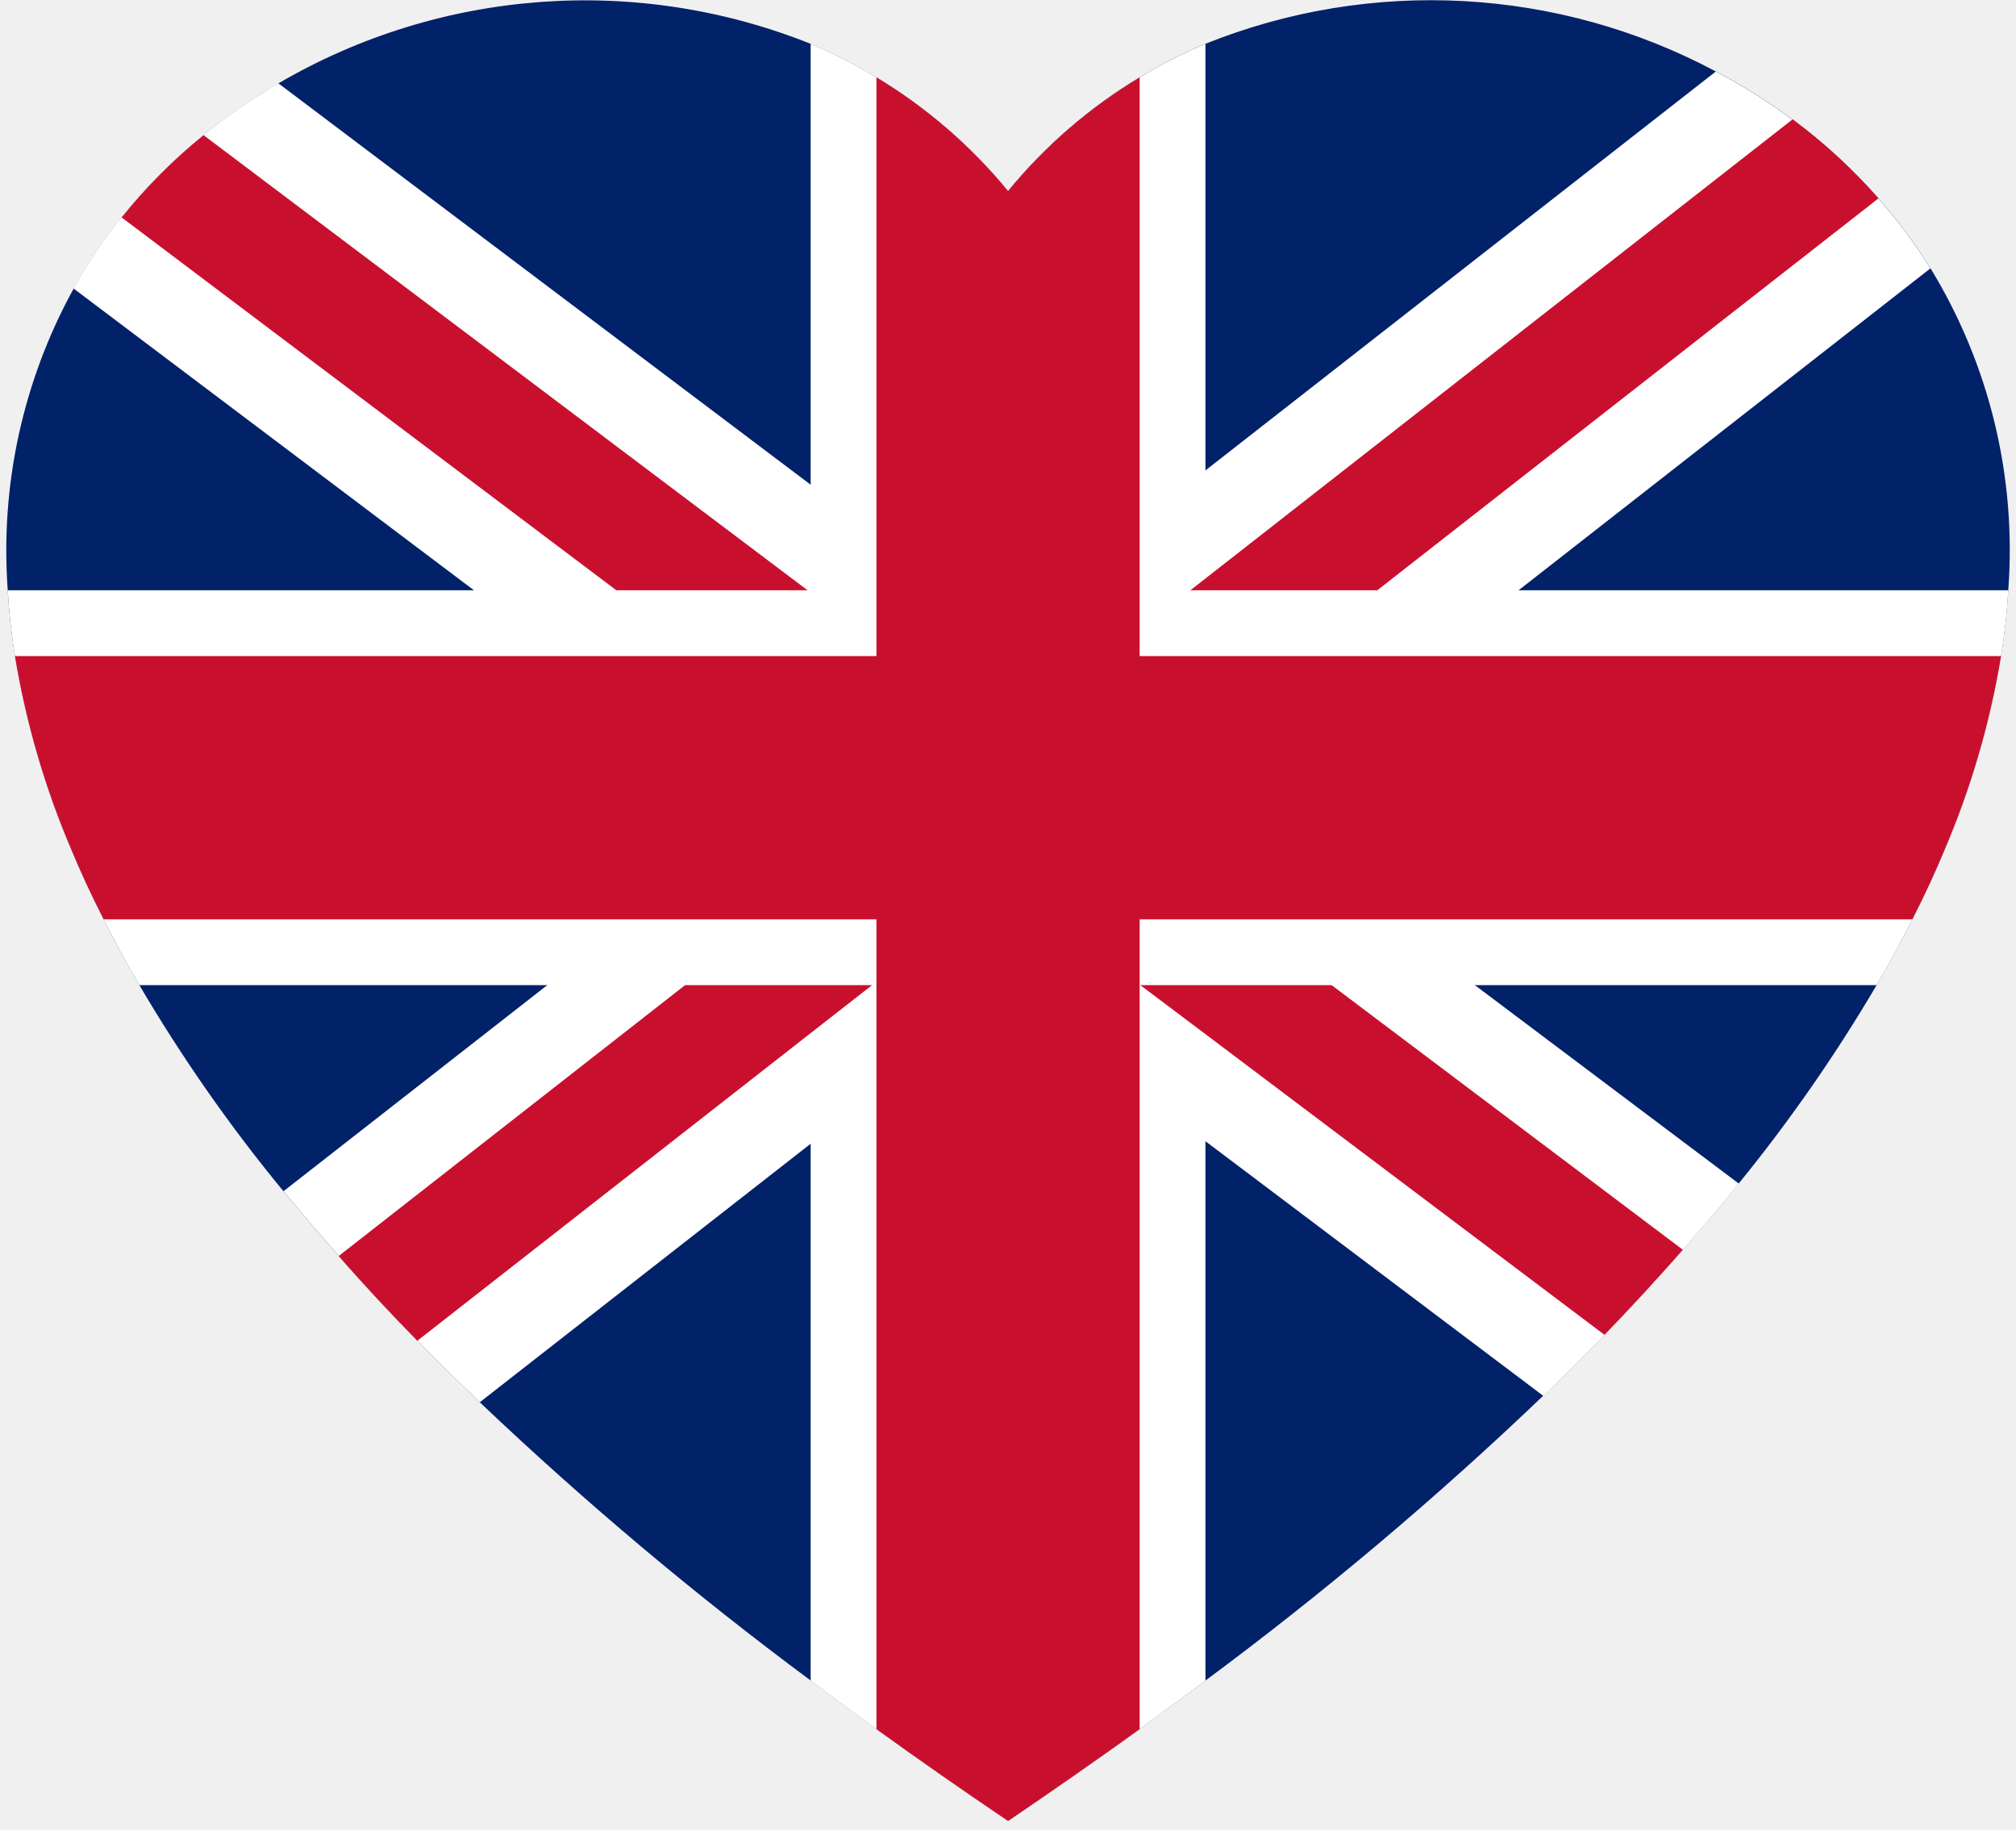
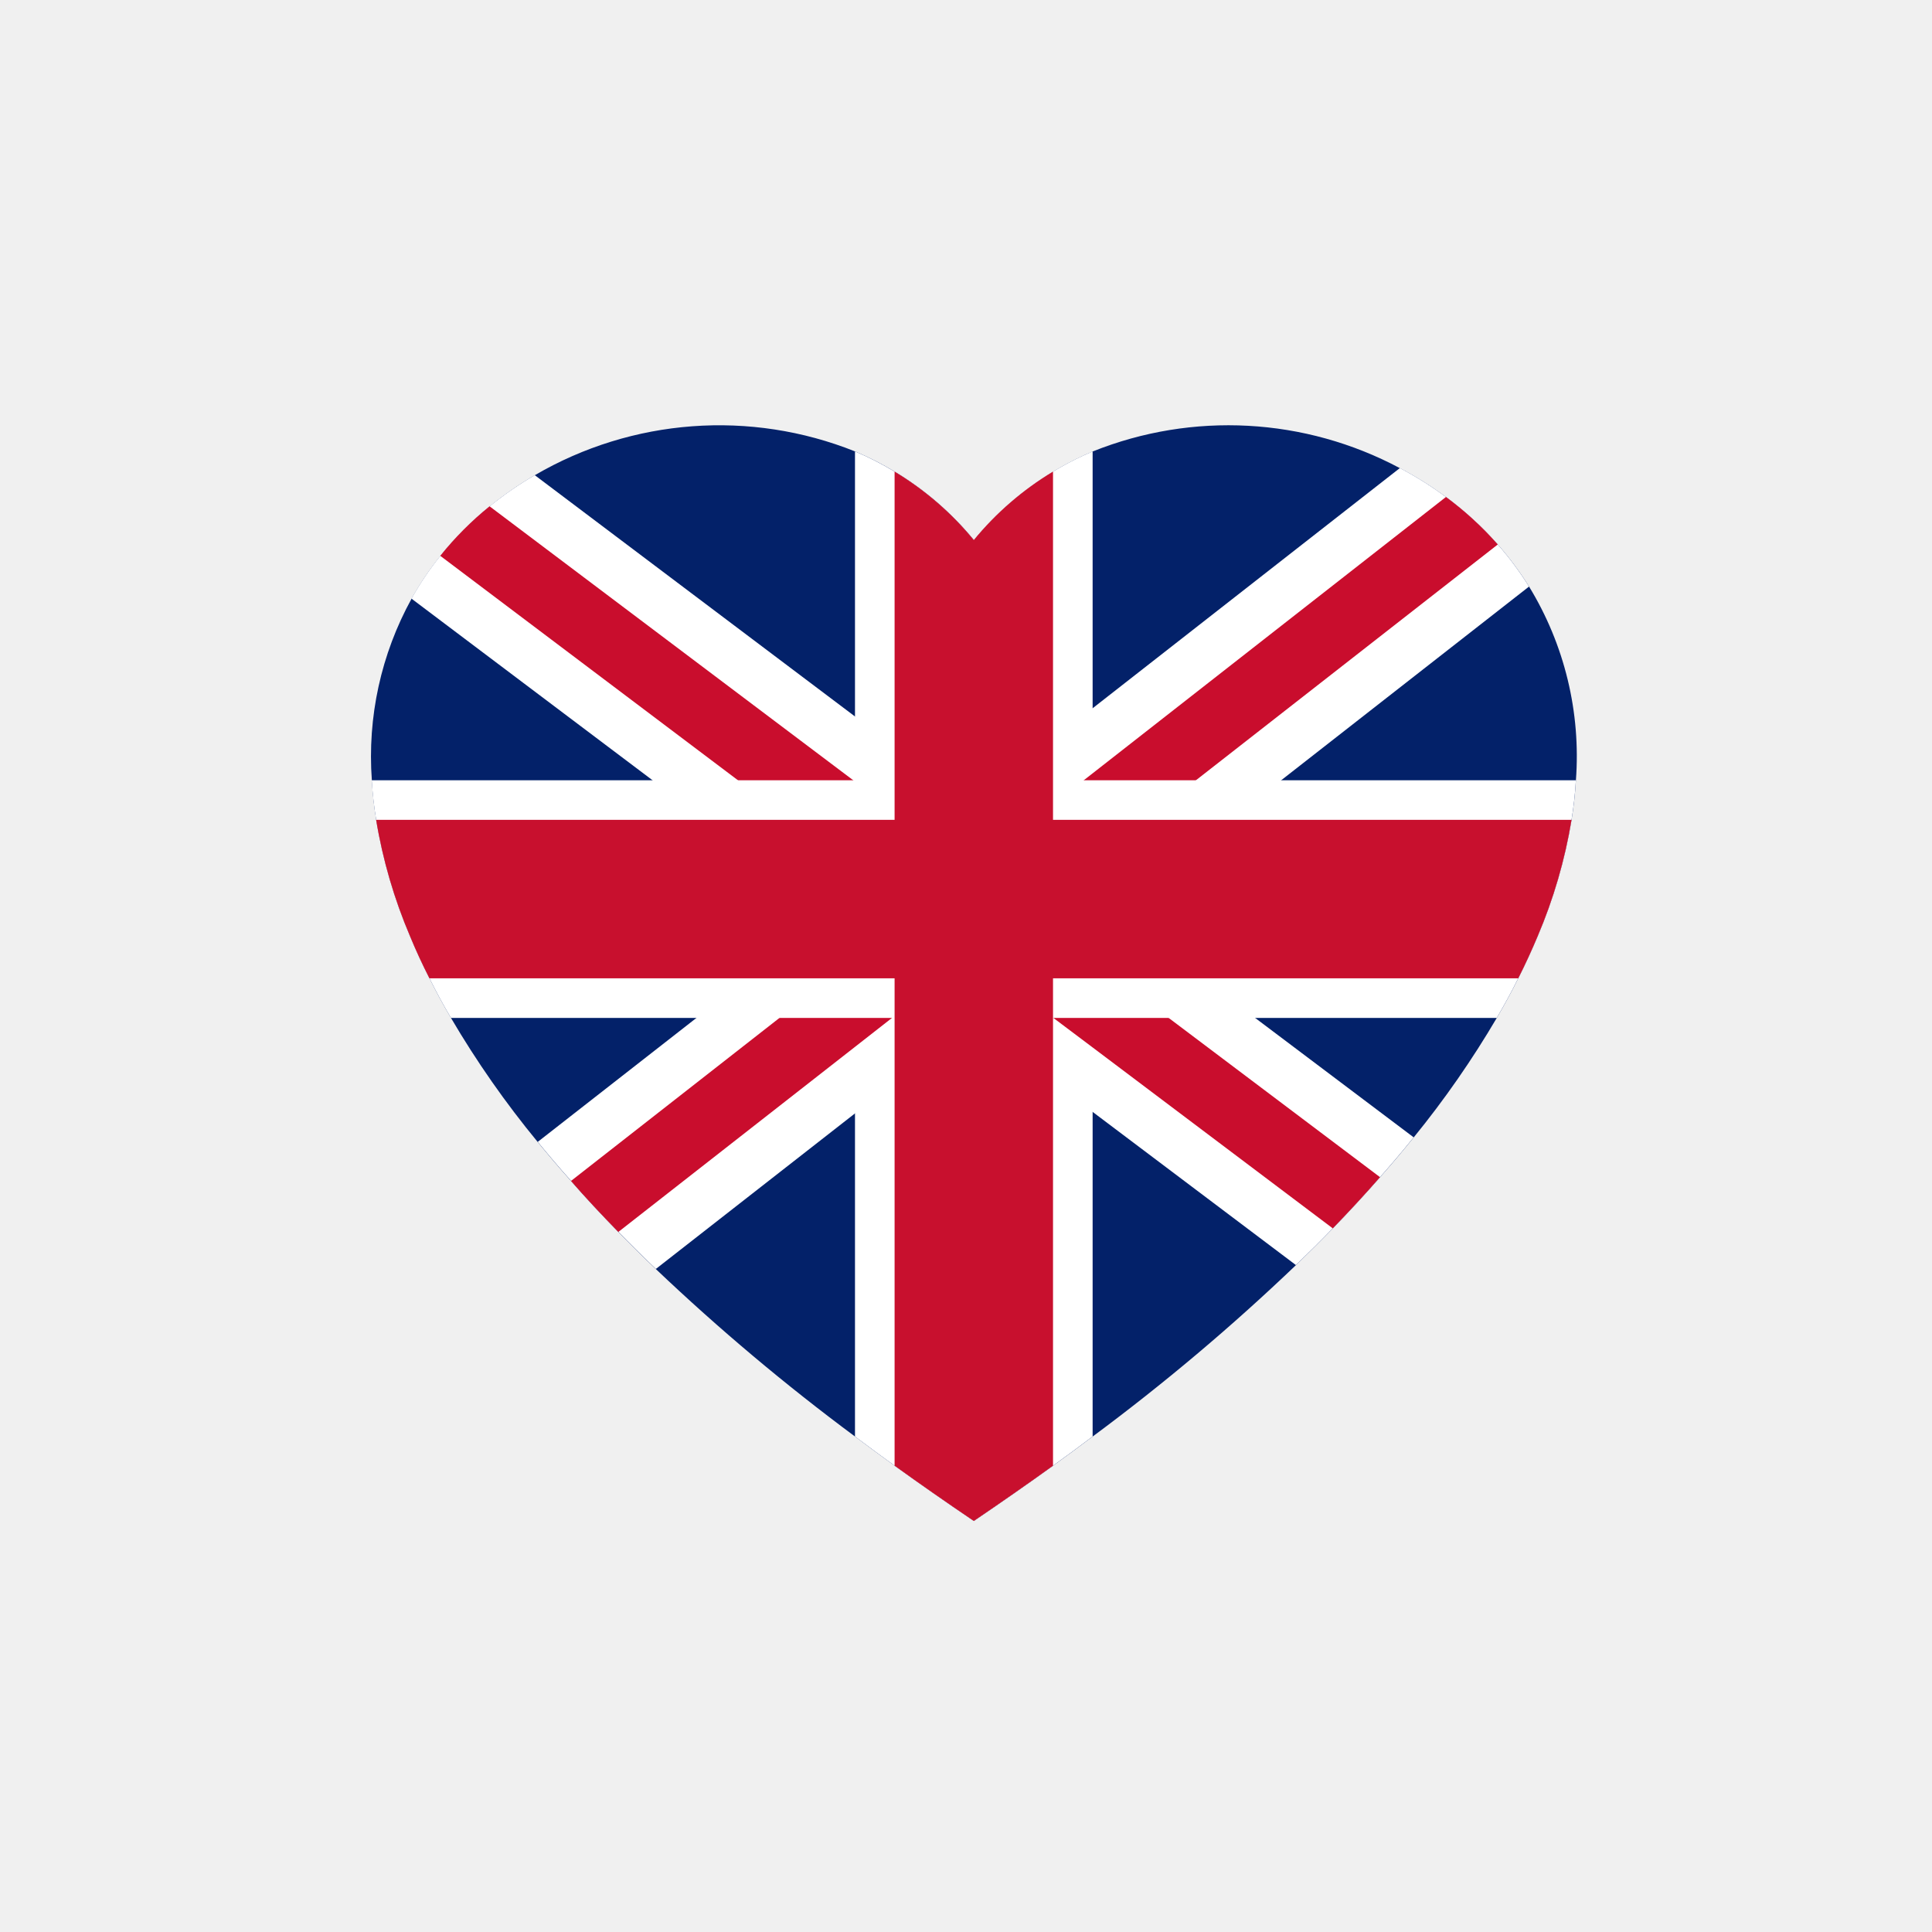
- <svg xmlns="http://www.w3.org/2000/svg" id="Group_1453" data-name="Group 1453" width="43.722" height="39.679" viewBox="0 0 43.722 39.679">
-   <path id="Path_36" data-name="Path 36" d="M863.543,348.928a13.5,13.5,0,0,1-.157,1.427,18.329,18.329,0,0,1-1.224,4.2c-.207.5-.439,1-.7,1.509-.232.467-.492.945-.774,1.427a34.5,34.5,0,0,1-2.99,4.3q-.573.712-1.213,1.434c-.532.607-1.1,1.224-1.7,1.845-.425.439-.867.878-1.327,1.324a76.591,76.591,0,0,1-7.325,6.176q-.7.525-1.427,1.053-1.37.985-2.854,1.991-1.488-1.006-2.854-1.991-.733-.53-1.427-1.053a76.916,76.916,0,0,1-7.175-6.033q-.707-.674-1.352-1.338c-.607-.621-1.177-1.231-1.706-1.837-.425-.471-.821-.942-1.2-1.4a34.448,34.448,0,0,1-3.126-4.471c-.285-.482-.543-.96-.774-1.427-.26-.51-.492-1.013-.7-1.509a18.325,18.325,0,0,1-1.224-4.2,13.52,13.52,0,0,1-.157-1.427,11.768,11.768,0,0,1,1.431-6.544,11.1,11.1,0,0,1,1.038-1.541,11.687,11.687,0,0,1,1.777-1.784,12.813,12.813,0,0,1,1.627-1.124,13.176,13.176,0,0,1,11.539-.856,11.189,11.189,0,0,1,1.427.728,11.076,11.076,0,0,1,2.854,2.465,11.077,11.077,0,0,1,2.854-2.465,11.193,11.193,0,0,1,1.427-.728,13.127,13.127,0,0,1,11.071.6,12.629,12.629,0,0,1,1.656,1.038,11.972,11.972,0,0,1,1.87,1.713,11.5,11.5,0,0,1,1.128,1.516A11.7,11.7,0,0,1,863.543,348.928Z" transform="translate(-819.989 -336.129)" fill="#012169" />
-   <path id="Path_39" data-name="Path 39" d="M872.679,344.747l-8.931,6.979-1.823,1.427-4.214,3.293-.756.592-.774.6-.653.51-.906.71-.478.371-1.349,1.056-.164.128-2.812,2.2-1.427,1.117-7.175,5.605q-.706-.674-1.352-1.338c-.606-.621-1.177-1.231-1.705-1.838-.425-.471-.821-.942-1.2-1.4l5.723-4.471,1.827-1.427,2.972-2.323.91-.714.6-.471.824-.642,1.213-.949.781-.61.746-.585,1.078-.842,1.891-1.477,1.427-1.117,11.071-8.652a12.631,12.631,0,0,1,1.656,1.038,11.975,11.975,0,0,1,1.87,1.713A11.51,11.51,0,0,1,872.679,344.747Z" transform="translate(-830.812 -338.928)" fill="#fff" />
-   <path id="Path_39_-_Outline" data-name="Path 39 - Outline" d="M867.524,339.887l.091.048a12.839,12.839,0,0,1,1.676,1.051,12.146,12.146,0,0,1,1.894,1.735,11.709,11.709,0,0,1,1.143,1.537l.076.121-9.043,7.067-1.823,1.427-4.214,3.293-.756.592-.774.6-.653.51-.906.71-.479.372-1.512,1.184-2.812,2.2L848,363.453l-7.284,5.69-.1-.095c-.452-.431-.908-.883-1.356-1.342-.656-.671-1.215-1.274-1.711-1.843-.366-.406-.737-.84-1.2-1.407l-.1-.126,10.65-8.321.91-.713.6-.471.824-.642,1.213-.949.782-.61.745-.585,2.969-2.319,1.427-1.117Zm4.459,4.419a11.392,11.392,0,0,0-1.036-1.375,11.817,11.817,0,0,0-1.845-1.69,12.505,12.505,0,0,0-1.544-.977l-10.99,8.589-1.427,1.117-2.969,2.319-.745.585-.782.61-1.213.949-.824.642-.6.471-.91.713-4.8,3.75-5.595,4.37c.415.5.755.9,1.091,1.271l0,0c.492.565,1.047,1.164,1.7,1.831.413.423.832.839,1.249,1.239l7.067-5.521,1.427-1.117,2.976-2.326,1.349-1.056.479-.371.906-.71.653-.51.774-.6.756-.592,4.214-3.293,1.823-1.427Z" transform="translate(-830.327 -338.523)" fill="rgba(0,0,0,0)" />
-   <path id="Path_37" data-name="Path 37" d="M860.322,365.049q-.573.712-1.213,1.434c-.532.607-1.1,1.224-1.7,1.845-.425.439-.867.878-1.327,1.324l-7.325-5.52-1.427-1.078-2.9-2.18-.167-.128-1.4-1.049-.5-.378-.749-.564-.817-.614-.61-.46-.91-.685-4.492-3.386-1.895-1.427-8.684-6.544a11.1,11.1,0,0,1,1.038-1.541,11.677,11.677,0,0,1,1.777-1.784,12.8,12.8,0,0,1,1.627-1.124l11.539,8.7,1.427,1.074,1.624,1.224,1.117.842.778.585.746.56,1.445,1.088.621.467.806.61.756.567,3.2,2.415,1.895,1.427Z" transform="translate(-822.612 -339.384)" fill="#fff" />
-   <path id="Path_37_-_Outline" data-name="Path 37 - Outline" d="M855.65,369.452l-7.434-5.6-1.427-1.078-2.9-2.18-.169-.129-1.394-1.048-.5-.378-1.566-1.177-.61-.461-.91-.685-6.387-4.813-8.795-6.627.067-.121a11.274,11.274,0,0,1,1.053-1.563,11.86,11.86,0,0,1,1.8-1.808,12.976,12.976,0,0,1,1.647-1.138l.091-.053.084.063,11.539,8.7,1.427,1.074,2.74,2.066,1.523,1.145,2.066,1.556.807.61.756.567,3.2,2.416,7.738,5.829-.1.128c-.393.489-.8.974-1.218,1.44-.552.629-1.126,1.252-1.707,1.85-.392.4-.827.839-1.331,1.327Zm-31.676-24.264,10.468,7.887,6.012,4.531,1.566,1.177.5.379,1.395,1.049.169.129,2.9,2.179,1.427,1.078,7.216,5.438c.46-.447.862-.849,1.226-1.225.577-.594,1.148-1.213,1.7-1.839.376-.423.747-.86,1.106-1.3l-7.476-5.631-3.2-2.416-.756-.567-.807-.611-2.066-1.555-1.523-1.145-2.74-2.066-1.427-1.074L828.2,340.972a12.686,12.686,0,0,0-1.516,1.057,11.547,11.547,0,0,0-1.753,1.76A11.035,11.035,0,0,0,823.974,345.187Z" transform="translate(-822.169 -338.975)" fill="rgba(0,0,0,0)" />
-   <path id="Path_40" data-name="Path 40" d="M877.563,338.79v35.494q-.7.525-1.427,1.053-1.37.985-2.854,1.991-1.488-1.006-2.854-1.991-.733-.53-1.427-1.053V338.79a11.207,11.207,0,0,1,1.427.728,11.078,11.078,0,0,1,2.854,2.465,11.2,11.2,0,0,1,4.282-3.193Z" transform="translate(-851.42 -337.841)" fill="#fff" />
-   <path id="Path_40_-_Outline" data-name="Path 40 - Outline" d="M868.5,338.035l.221.093a11.4,11.4,0,0,1,1.447.738,11.226,11.226,0,0,1,2.772,2.354,11.224,11.224,0,0,1,2.773-2.354,11.376,11.376,0,0,1,1.447-.738l.221-.093v35.813l-.063.048c-.457.344-.924.689-1.43,1.055-.951.683-1.912,1.354-2.859,1.994l-.089.06-.089-.06c-.947-.64-1.909-1.311-2.858-1.994-.507-.367-.975-.712-1.43-1.055l-.063-.048Zm8.563,35.655V338.518a11.045,11.045,0,0,0-1.186.621,10.921,10.921,0,0,0-2.814,2.431l-.123.149-.123-.149a10.927,10.927,0,0,0-2.814-2.43,11.061,11.061,0,0,0-1.187-.621V373.69c.434.326.88.655,1.361,1,.917.659,1.846,1.307,2.761,1.928.915-.62,1.844-1.268,2.762-1.928C876.182,374.346,876.628,374.018,877.063,373.69Z" transform="translate(-851.079 -337.326)" fill="rgba(0,0,0,0)" />
-   <path id="Path_41" data-name="Path 41" d="M860.98,368.51c-.532.607-1.1,1.224-1.7,1.845l-8.652-6.519-1.413-1.063-.014-.011-1.385-1.045-.492-.371-1.07-.806-2.066-1.556-.7-.525-.824-.621-.6-.453-2.319-1.748-1.895-1.427-10.729-8.085a11.666,11.666,0,0,1,1.777-1.784l13.1,9.869.064.05,1.427,1.074.4.3.81.61,1.52,1.145,2.066,1.556.91.685.653.492.774.585.842.635,1.895,1.427Z" transform="translate(-824.483 -341.41)" fill="#c8102e" />
-   <path id="Path_42" data-name="Path 42" d="M873.713,345.1l-10.872,8.5-1.827,1.427-1.9,1.484-.806.632-.621.485-.91.71-2.037,1.591-1.031.806-.482.378-1.249.974-.093.075-1.334,1.042-8.528,6.669c-.607-.621-1.177-1.231-1.705-1.838l7.511-5.873,1.827-1.427.9-.7.61-.478.817-.639.7-.546,2.037-1.591,1.531-1.2.717-.56.728-.571,1.1-.856.328-.257,12.727-9.951A11.969,11.969,0,0,1,873.713,345.1Z" transform="translate(-832.973 -340.799)" fill="#c8102e" />
-   <path id="Path_38" data-name="Path 38" d="M863.543,348.928a13.5,13.5,0,0,1-.157,1.427,18.329,18.329,0,0,1-1.224,4.2c-.207.5-.439,1-.7,1.509-.232.467-.492.945-.774,1.427a34.5,34.5,0,0,1-2.99,4.3q-.573.712-1.213,1.434c-.532.607-1.1,1.224-1.7,1.845-.425.439-.867.878-1.327,1.324a76.591,76.591,0,0,1-7.325,6.176q-.7.525-1.427,1.053-1.37.985-2.854,1.991-1.488-1.006-2.854-1.991-.733-.53-1.427-1.053a76.916,76.916,0,0,1-7.175-6.033q-.707-.674-1.352-1.338c-.607-.621-1.177-1.231-1.706-1.837-.425-.471-.821-.942-1.2-1.4a34.448,34.448,0,0,1-3.126-4.471c-.285-.482-.543-.96-.774-1.427-.26-.51-.492-1.013-.7-1.509a18.325,18.325,0,0,1-1.224-4.2,13.52,13.52,0,0,1-.157-1.427,11.768,11.768,0,0,1,1.431-6.544,11.1,11.1,0,0,1,1.038-1.541,11.687,11.687,0,0,1,1.777-1.784,12.813,12.813,0,0,1,1.627-1.124,13.176,13.176,0,0,1,11.539-.856,11.189,11.189,0,0,1,1.427.728,11.076,11.076,0,0,1,2.854,2.465,11.077,11.077,0,0,1,2.854-2.465,11.193,11.193,0,0,1,1.427-.728,13.127,13.127,0,0,1,11.071.6,12.629,12.629,0,0,1,1.656,1.038,11.972,11.972,0,0,1,1.87,1.713,11.5,11.5,0,0,1,1.128,1.516A11.7,11.7,0,0,1,863.543,348.928Z" transform="translate(-819.989 -336.129)" fill="none" />
-   <path id="Path_43" data-name="Path 43" d="M863.587,372a13.5,13.5,0,0,1-.157,1.427,18.318,18.318,0,0,1-1.224,4.2q-.31.744-.7,1.509c-.232.467-.492.946-.774,1.427H823.054c-.285-.482-.542-.96-.774-1.427-.261-.51-.492-1.013-.7-1.509a18.328,18.328,0,0,1-1.224-4.2A13.5,13.5,0,0,1,820.2,372Z" transform="translate(-820.032 -359.201)" fill="#fff" />
-   <path id="Path_43_-_Outline" data-name="Path 43 - Outline" d="M819.672,371.5h43.722l-.009.167a13.713,13.713,0,0,1-.159,1.444,18.571,18.571,0,0,1-1.234,4.235c-.212.509-.449,1.02-.7,1.519-.227.458-.489.941-.779,1.436l-.046.079H822.6l-.046-.078c-.272-.458-.534-.942-.78-1.437s-.491-1.01-.7-1.519a18.558,18.558,0,0,1-1.234-4.236,13.7,13.7,0,0,1-.159-1.444Zm43.386.318H820.009c.027.4.076.816.145,1.243a18.248,18.248,0,0,0,1.214,4.164c.21.5.443,1.007.694,1.5v0c.228.46.471.91.723,1.339h37.5c.268-.462.511-.912.723-1.339v0c.251-.492.485-1,.694-1.5a18.239,18.239,0,0,0,1.213-4.163C862.982,372.634,863.031,372.216,863.058,371.818Z" transform="translate(-819.672 -358.86)" fill="rgba(0,0,0,0)" />
-   <path id="Path_44" data-name="Path 44" d="M863.713,376a18.316,18.316,0,0,1-1.224,4.2q-.31.744-.7,1.509H822.563q-.391-.765-.7-1.509a18.33,18.33,0,0,1-1.224-4.2Z" transform="translate(-820.315 -361.774)" fill="#c8102e" />
-   <path id="Path_45" data-name="Path 45" d="M878.709,340.83v35.819q-1.37.985-2.854,1.991-1.488-1.006-2.854-1.991V340.83a11.074,11.074,0,0,1,2.854,2.466A11.079,11.079,0,0,1,878.709,340.83Z" transform="translate(-853.993 -339.153)" fill="#c8102e" />
+ <svg xmlns="http://www.w3.org/2000/svg" width="100" height="100" viewBox="0 0 100 100">
+   <g id="Group_1685" data-name="Group 1685" transform="translate(-11334 -15998)">
+     <rect id="Rectangle_3155" data-name="Rectangle 3155" width="100" height="100" transform="translate(11334 15998)" fill="none" />
+     <g id="Group_1683" data-name="Group 1683" transform="translate(11353 16020)">
+       <path id="Path_36" data-name="Path 36" d="M882.495,354.515a19.442,19.442,0,0,1-.226,2.05,26.328,26.328,0,0,1-1.758,6.033q-.446,1.069-1,2.168c-.333.671-.708,1.358-1.112,2.05A49.535,49.535,0,0,1,874.1,373q-.823,1.023-1.743,2.061c-.764.871-1.579,1.758-2.445,2.65-.61.63-1.246,1.261-1.907,1.9a110.011,110.011,0,0,1-10.523,8.872q-1,.754-2.05,1.512-1.968,1.414-4.1,2.86-2.137-1.446-4.1-2.86-1.053-.761-2.05-1.512a110.493,110.493,0,0,1-10.308-8.667q-1.015-.969-1.943-1.922c-.871-.892-1.692-1.768-2.45-2.64-.61-.677-1.179-1.353-1.722-2.014a49.514,49.514,0,0,1-4.49-6.422c-.41-.692-.779-1.379-1.112-2.05-.374-.733-.707-1.456-1-2.168a26.315,26.315,0,0,1-1.758-6.033,19.428,19.428,0,0,1-.226-2.05,16.906,16.906,0,0,1,2.056-9.4,15.926,15.926,0,0,1,1.492-2.214,16.781,16.781,0,0,1,2.552-2.563,18.389,18.389,0,0,1,2.337-1.615,18.927,18.927,0,0,1,16.576-1.23,16.079,16.079,0,0,1,2.05,1.046,15.912,15.912,0,0,1,4.1,3.542,16.084,16.084,0,0,1,6.151-4.587,18.858,18.858,0,0,1,15.9.866,18.146,18.146,0,0,1,2.378,1.492,17.2,17.2,0,0,1,2.686,2.46,16.552,16.552,0,0,1,1.62,2.178A16.811,16.811,0,0,1,882.495,354.515Z" transform="translate(-819.926 -336.129)" fill="#032169" />
+       <path id="Path_39" data-name="Path 39" d="M888.272,346.61l-12.829,10.026-2.619,2.05-6.053,4.731-1.087.851-1.112.866-.938.733-1.3,1.02-.687.533-1.937,1.517-.236.184-4.039,3.157-2.05,1.6-10.308,8.052q-1.015-.969-1.943-1.922c-.871-.892-1.691-1.768-2.45-2.64-.61-.677-1.179-1.353-1.722-2.014l8.222-6.422,2.624-2.05,4.27-3.337,1.307-1.025.866-.677,1.184-.923,1.743-1.363,1.122-.877,1.072-.841,1.548-1.21,2.716-2.122,2.05-1.6,15.9-12.43a18.146,18.146,0,0,1,2.378,1.492,17.2,17.2,0,0,1,2.686,2.46A16.522,16.522,0,0,1,888.272,346.61Z" transform="translate(-828.129 -338.25)" fill="#fff" />
+       <path id="Path_39_-_Outline" data-name="Path 39 - Outline" d="M881.177,339.887l.13.068a18.427,18.427,0,0,1,2.408,1.51,17.45,17.45,0,0,1,2.722,2.493,16.838,16.838,0,0,1,1.642,2.208l.108.174L875.2,356.493l-2.619,2.05-6.054,4.731-1.086.851-1.113.867-.937.733-1.3,1.02-.688.534-2.172,1.7-4.039,3.158-2.05,1.6-10.463,8.174-.143-.136c-.65-.62-1.305-1.268-1.948-1.928-.942-.964-1.745-1.83-2.457-2.648-.526-.584-1.059-1.207-1.728-2.021l-.148-.181,15.3-11.953,1.307-1.025.867-.677,1.184-.923,1.742-1.363,1.123-.877,1.07-.84,4.265-3.332,2.05-1.6Zm6.405,6.348a16.4,16.4,0,0,0-1.488-1.975,17,17,0,0,0-2.651-2.428,17.979,17.979,0,0,0-2.218-1.4l-15.788,12.339-2.05,1.6-4.265,3.332-1.071.84-1.123.877-1.742,1.363-1.185.923-.866.676-1.307,1.025-6.894,5.387-8.037,6.278c.6.722,1.085,1.291,1.567,1.826l0,0c.706.811,1.5,1.672,2.441,2.63.593.607,1.2,1.206,1.794,1.78l10.152-7.931,2.05-1.6,4.275-3.342,1.938-1.517.688-.534,1.3-1.019.938-.733,1.112-.866,1.086-.85,6.053-4.731,2.619-2.05Z" transform="translate(-827.742 -337.928)" fill="rgba(0,0,0,0)" />
+       <path id="Path_37" data-name="Path 37" d="M876.086,375.465q-.823,1.022-1.743,2.061c-.763.871-1.578,1.758-2.445,2.65-.61.63-1.245,1.261-1.907,1.9l-10.523-7.929-2.05-1.548-4.162-3.132-.241-.185-2-1.507-.717-.543-1.077-.81-1.174-.882-.877-.661-1.307-.984-6.453-4.864-2.722-2.05-12.476-9.4a15.942,15.942,0,0,1,1.491-2.214,16.77,16.77,0,0,1,2.553-2.563,18.387,18.387,0,0,1,2.337-1.614l16.576,12.491,2.05,1.543,2.332,1.758,1.6,1.21,1.117.841,1.071.8,2.076,1.563.892.671,1.158.877,1.087.815,4.6,3.47,2.722,2.05Z" transform="translate(-821.914 -338.596)" fill="#fff" />
+       <path id="Path_37_-_Outline" data-name="Path 37 - Outline" d="M869.658,382.051,858.979,374l-2.051-1.548-4.162-3.132-.242-.186-2-1.506-.718-.544-2.249-1.691-.877-.662-1.307-.984-9.175-6.914-12.634-9.52.1-.174a16.2,16.2,0,0,1,1.513-2.246,17.043,17.043,0,0,1,2.587-2.6,18.615,18.615,0,0,1,2.366-1.634l.131-.076.121.091,16.576,12.491,2.05,1.543,3.937,2.968,2.188,1.645,2.968,2.235,1.159.877,1.086.814,4.6,3.47,11.116,8.373-.148.184c-.565.7-1.154,1.4-1.75,2.069-.792.9-1.618,1.8-2.452,2.657-.562.582-1.188,1.205-1.912,1.906Zm-45.5-34.857,15.038,11.33,8.637,6.51,2.25,1.691.718.544,2,1.506.242.186,4.16,3.131,2.051,1.548,10.367,7.812c.661-.643,1.238-1.22,1.761-1.76.829-.854,1.649-1.742,2.437-2.642.54-.608,1.073-1.235,1.588-1.87l-10.739-8.09-4.6-3.47-1.086-.815-1.159-.877-2.967-2.234-2.189-1.645-3.937-2.968-2.05-1.543-16.455-12.4a18.207,18.207,0,0,0-2.178,1.518,16.583,16.583,0,0,0-2.518,2.528A15.848,15.848,0,0,0,824.154,347.194Z" transform="translate(-821.561 -338.27)" fill="rgba(0,0,0,0)" />
+       <path id="Path_40" data-name="Path 40" d="M881.3,338.79v50.989q-1,.754-2.05,1.512-1.969,1.414-4.1,2.86-2.138-1.445-4.1-2.86Q870,390.53,869,389.779V338.79a16.081,16.081,0,0,1,2.05,1.046,15.915,15.915,0,0,1,4.1,3.542,16.088,16.088,0,0,1,6.151-4.587Z" transform="translate(-843.746 -337.426)" fill="#fff" />
+       <path id="Path_40_-_Outline" data-name="Path 40 - Outline" d="M868.5,338.035l.317.134a16.374,16.374,0,0,1,2.079,1.06,16.126,16.126,0,0,1,3.982,3.382,16.129,16.129,0,0,1,3.983-3.382,16.36,16.36,0,0,1,2.079-1.06l.317-.134v51.448l-.091.068c-.656.495-1.328.99-2.054,1.515-1.365.981-2.747,1.945-4.106,2.864l-.128.086-.128-.086c-1.36-.92-2.742-1.883-4.106-2.864-.729-.527-1.4-1.022-2.055-1.515l-.091-.068Zm12.3,51.22V338.728a15.852,15.852,0,0,0-5.747,4.384l-.176.214-.176-.214a15.69,15.69,0,0,0-4.041-3.491,15.909,15.909,0,0,0-1.7-.893v50.527c.623.469,1.263.941,1.956,1.441,1.317.947,2.652,1.878,3.967,2.77,1.315-.891,2.648-1.822,3.967-2.77C879.536,390.2,880.176,389.726,880.8,389.255Z" transform="translate(-843.474 -337.016)" fill="rgba(0,0,0,0)" />
+       <path id="Path_41" data-name="Path 41" d="M875.762,379.061c-.764.871-1.579,1.758-2.445,2.65l-12.43-9.364-2.03-1.527-.02-.015-1.989-1.5-.707-.533L854.6,367.61l-2.968-2.235-1-.753-1.184-.892-.866-.651-3.332-2.512-2.722-2.05L827.12,346.9a16.763,16.763,0,0,1,2.552-2.563l18.821,14.178.092.072,2.05,1.543.579.436,1.164.876,2.184,1.645,2.968,2.235,1.307.984.938.707,1.113.841,1.209.912,2.722,2.05Z" transform="translate(-823.332 -340.131)" fill="#c90d2d" />
+       <path id="Path_42" data-name="Path 42" d="M888.291,345.85l-15.618,12.2-2.625,2.05-2.726,2.132-1.159.907-.892.7-1.307,1.02-2.927,2.286-1.481,1.158-.692.543-1.794,1.4-.133.108-1.917,1.5-12.25,9.58c-.871-.892-1.691-1.768-2.45-2.64l10.789-8.437,2.624-2.05,1.287-1,.876-.687,1.174-.918,1-.784L861,362.626l2.2-1.717,1.03-.8,1.046-.82,1.579-1.23.472-.369,18.283-14.3A17.2,17.2,0,0,1,888.291,345.85Z" transform="translate(-829.766 -339.668)" fill="#c90d2d" />
+       <path id="Path_38" data-name="Path 38" d="M882.495,354.515a19.442,19.442,0,0,1-.226,2.05,26.328,26.328,0,0,1-1.758,6.033q-.446,1.069-1,2.168c-.333.671-.708,1.358-1.112,2.05A49.535,49.535,0,0,1,874.1,373q-.823,1.023-1.743,2.061c-.764.871-1.579,1.758-2.445,2.65-.61.63-1.246,1.261-1.907,1.9a110.011,110.011,0,0,1-10.523,8.872q-1,.754-2.05,1.512-1.968,1.414-4.1,2.86-2.137-1.446-4.1-2.86-1.053-.761-2.05-1.512a110.493,110.493,0,0,1-10.308-8.667q-1.015-.969-1.943-1.922c-.871-.892-1.692-1.768-2.45-2.64-.61-.677-1.179-1.353-1.722-2.014a49.514,49.514,0,0,1-4.49-6.422c-.41-.692-.779-1.379-1.112-2.05-.374-.733-.707-1.456-1-2.168a26.315,26.315,0,0,1-1.758-6.033,19.428,19.428,0,0,1-.226-2.05,16.906,16.906,0,0,1,2.056-9.4,15.926,15.926,0,0,1,1.492-2.214,16.781,16.781,0,0,1,2.552-2.563,18.389,18.389,0,0,1,2.337-1.615,18.927,18.927,0,0,1,16.576-1.23,16.079,16.079,0,0,1,2.05,1.046,15.912,15.912,0,0,1,4.1,3.542,16.084,16.084,0,0,1,6.151-4.587,18.858,18.858,0,0,1,15.9.866,18.146,18.146,0,0,1,2.378,1.492,17.2,17.2,0,0,1,2.686,2.46,16.552,16.552,0,0,1,1.62,2.178A16.811,16.811,0,0,1,882.495,354.515Z" transform="translate(-819.926 -336.129)" fill="none" />
+       <path id="Path_43" data-name="Path 43" d="M882.527,372a19.35,19.35,0,0,1-.226,2.05,26.3,26.3,0,0,1-1.758,6.033q-.446,1.069-1,2.168c-.333.671-.707,1.358-1.112,2.05H824.3c-.41-.692-.779-1.379-1.112-2.05q-.562-1.1-1-2.168a26.323,26.323,0,0,1-1.758-6.033A19.4,19.4,0,0,1,820.2,372Z" transform="translate(-819.959 -353.614)" fill="#fff" />
+       <path id="Path_43_-_Outline" data-name="Path 43 - Outline" d="M819.672,371.5h62.809l-.013.24a19.679,19.679,0,0,1-.228,2.074,26.648,26.648,0,0,1-1.773,6.085c-.305.731-.645,1.466-1.011,2.182-.326.657-.7,1.351-1.119,2.063l-.066.113H823.883l-.066-.112c-.39-.658-.767-1.353-1.12-2.064s-.706-1.45-1.011-2.183a26.665,26.665,0,0,1-1.773-6.085,19.706,19.706,0,0,1-.228-2.074Zm62.326.456H820.156c.039.572.109,1.172.208,1.786a26.215,26.215,0,0,0,1.743,5.981c.3.722.637,1.447,1,2.153v0c.328.661.677,1.308,1.038,1.923h53.865c.385-.663.734-1.31,1.039-1.923v0c.361-.707.7-1.431,1-2.152a26.212,26.212,0,0,0,1.743-5.981C881.889,373.129,881.959,372.529,882,371.956Z" transform="translate(-819.672 -353.342)" fill="rgba(0,0,0,0)" />
+       <path id="Path_44" data-name="Path 44" d="M882.516,376a26.312,26.312,0,0,1-1.758,6.033c-.3.713-.63,1.435-1,2.168H823.4c-.374-.733-.707-1.456-1-2.168A26.325,26.325,0,0,1,820.64,376Z" transform="translate(-820.173 -355.564)" fill="#c8102e" />
+       <path id="Path_45" data-name="Path 45" d="M881.2,340.83v51.456q-1.968,1.415-4.1,2.86-2.138-1.446-4.1-2.86V340.83a15.912,15.912,0,0,1,4.1,3.542A15.91,15.91,0,0,1,881.2,340.83Z" transform="translate(-845.696 -338.42)" fill="#c8102e" />
+     </g>
+   </g>
</svg>
